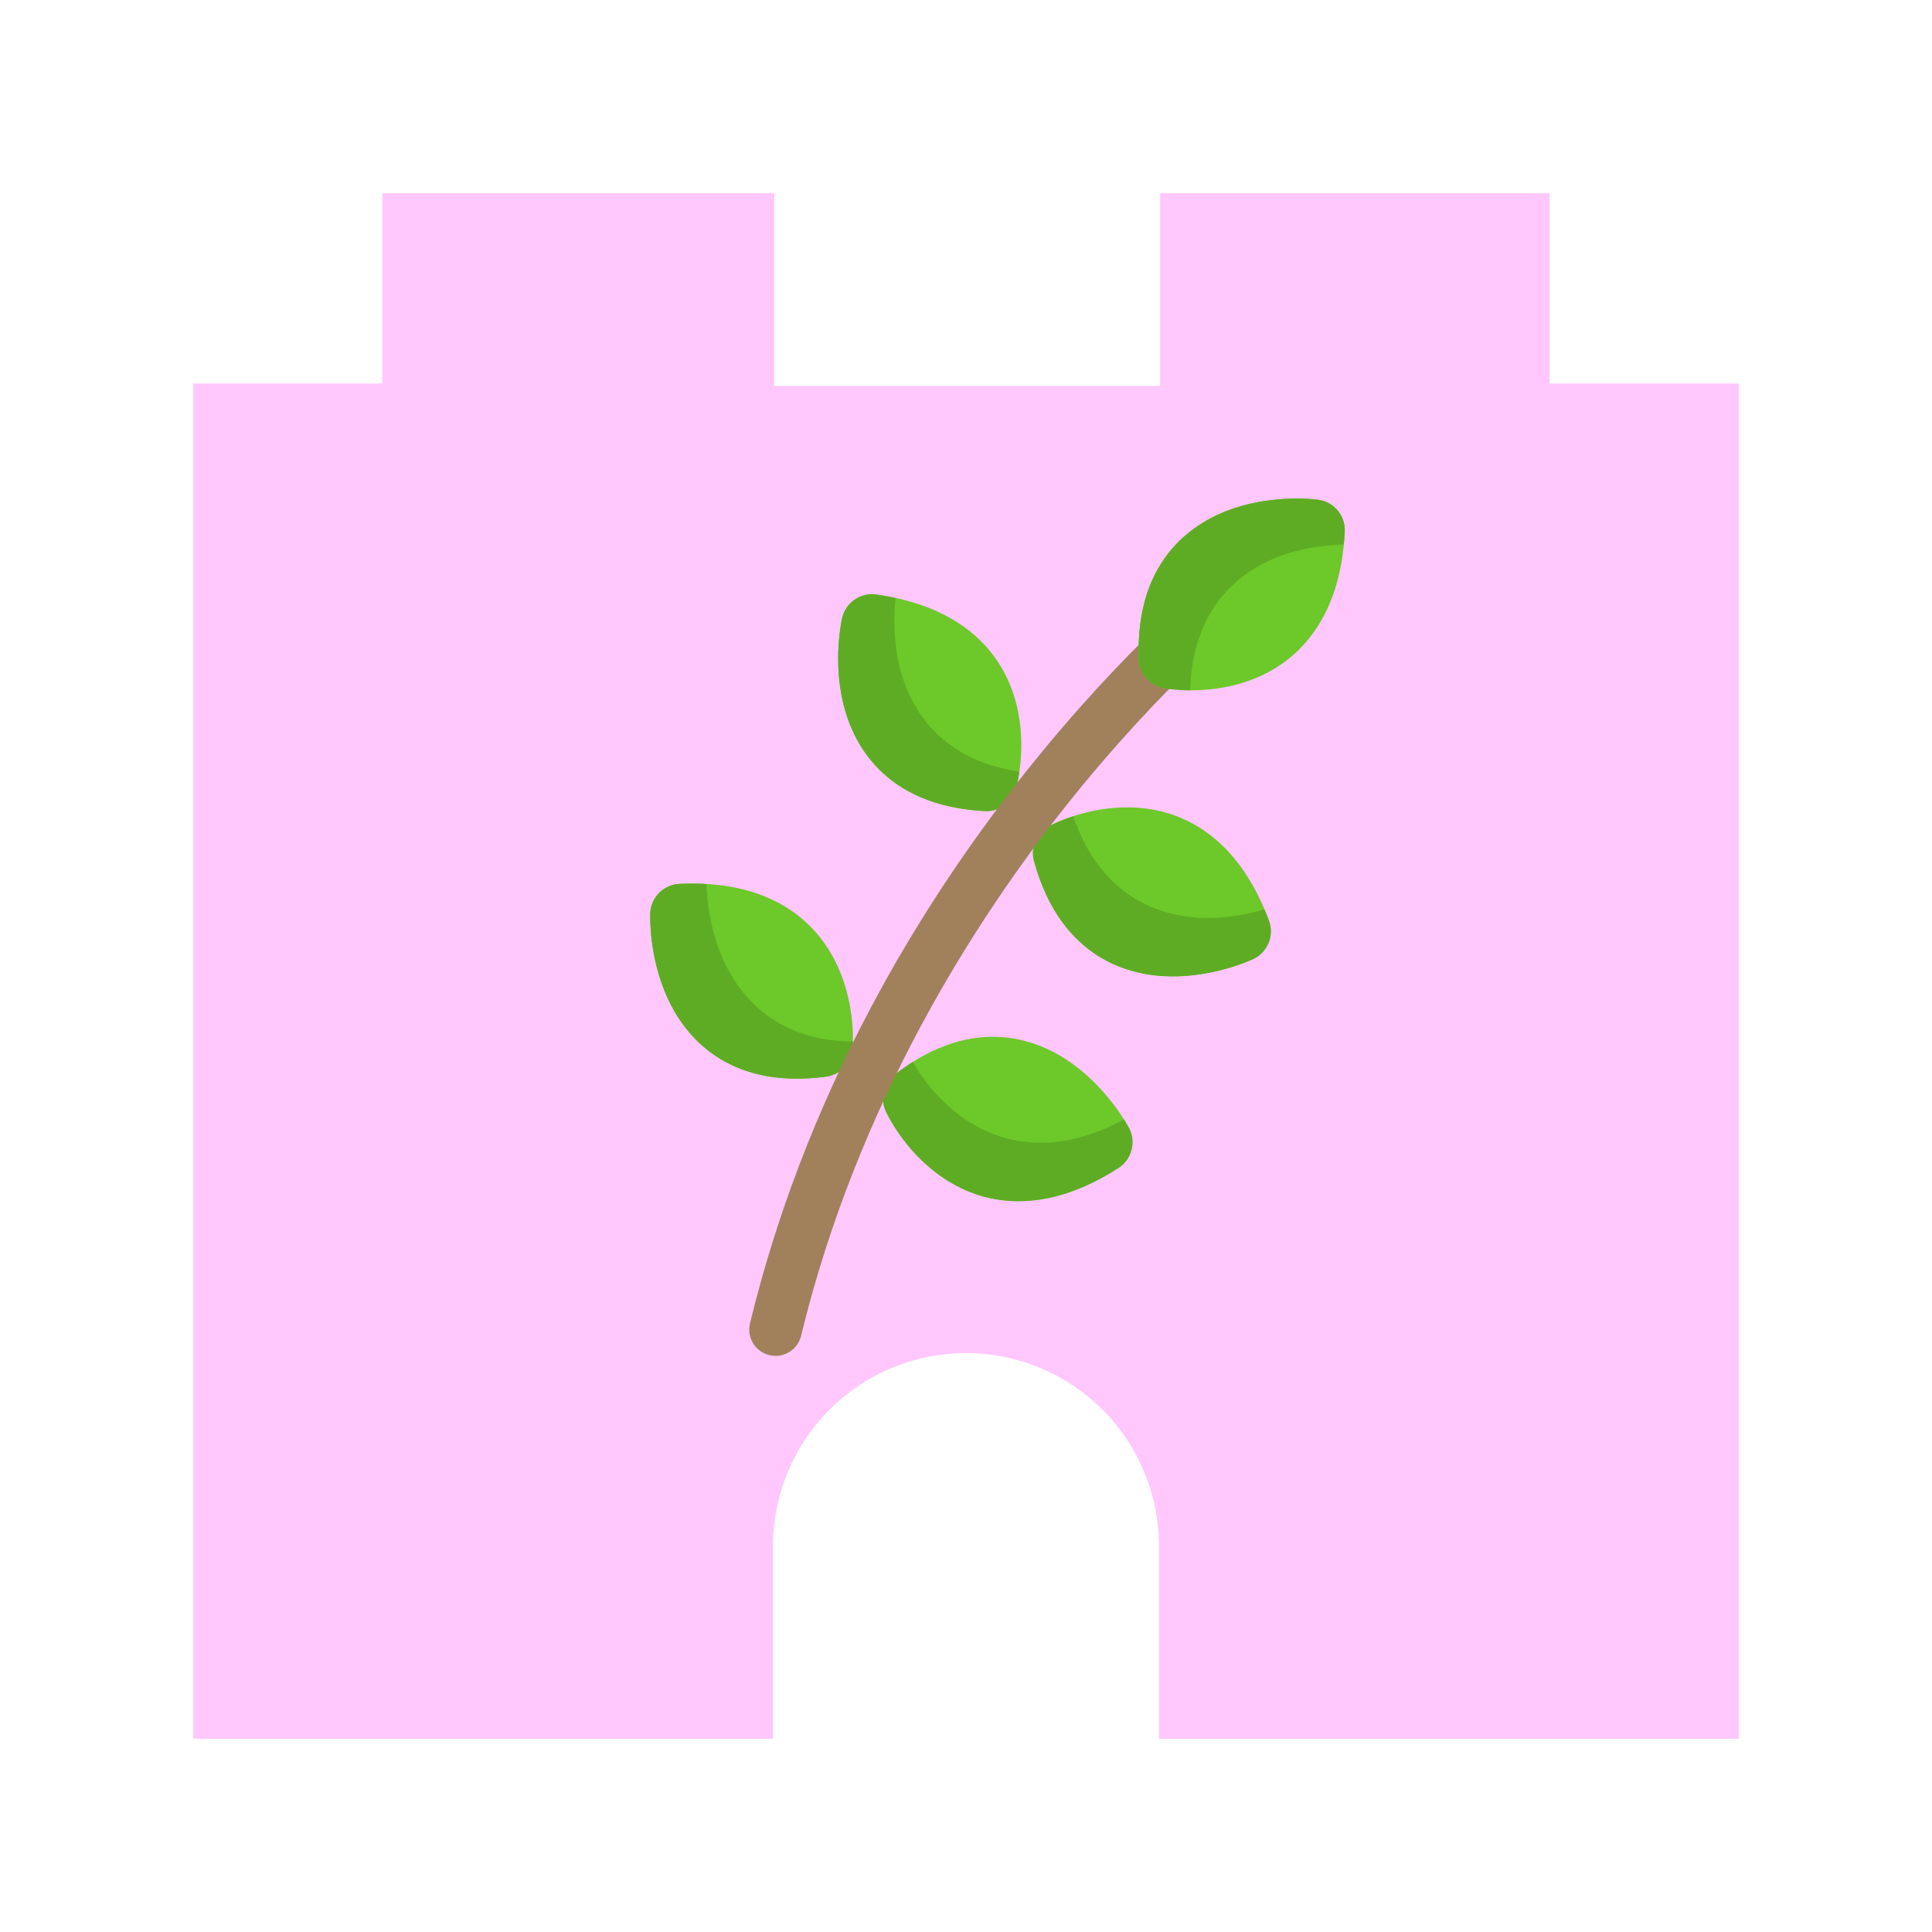
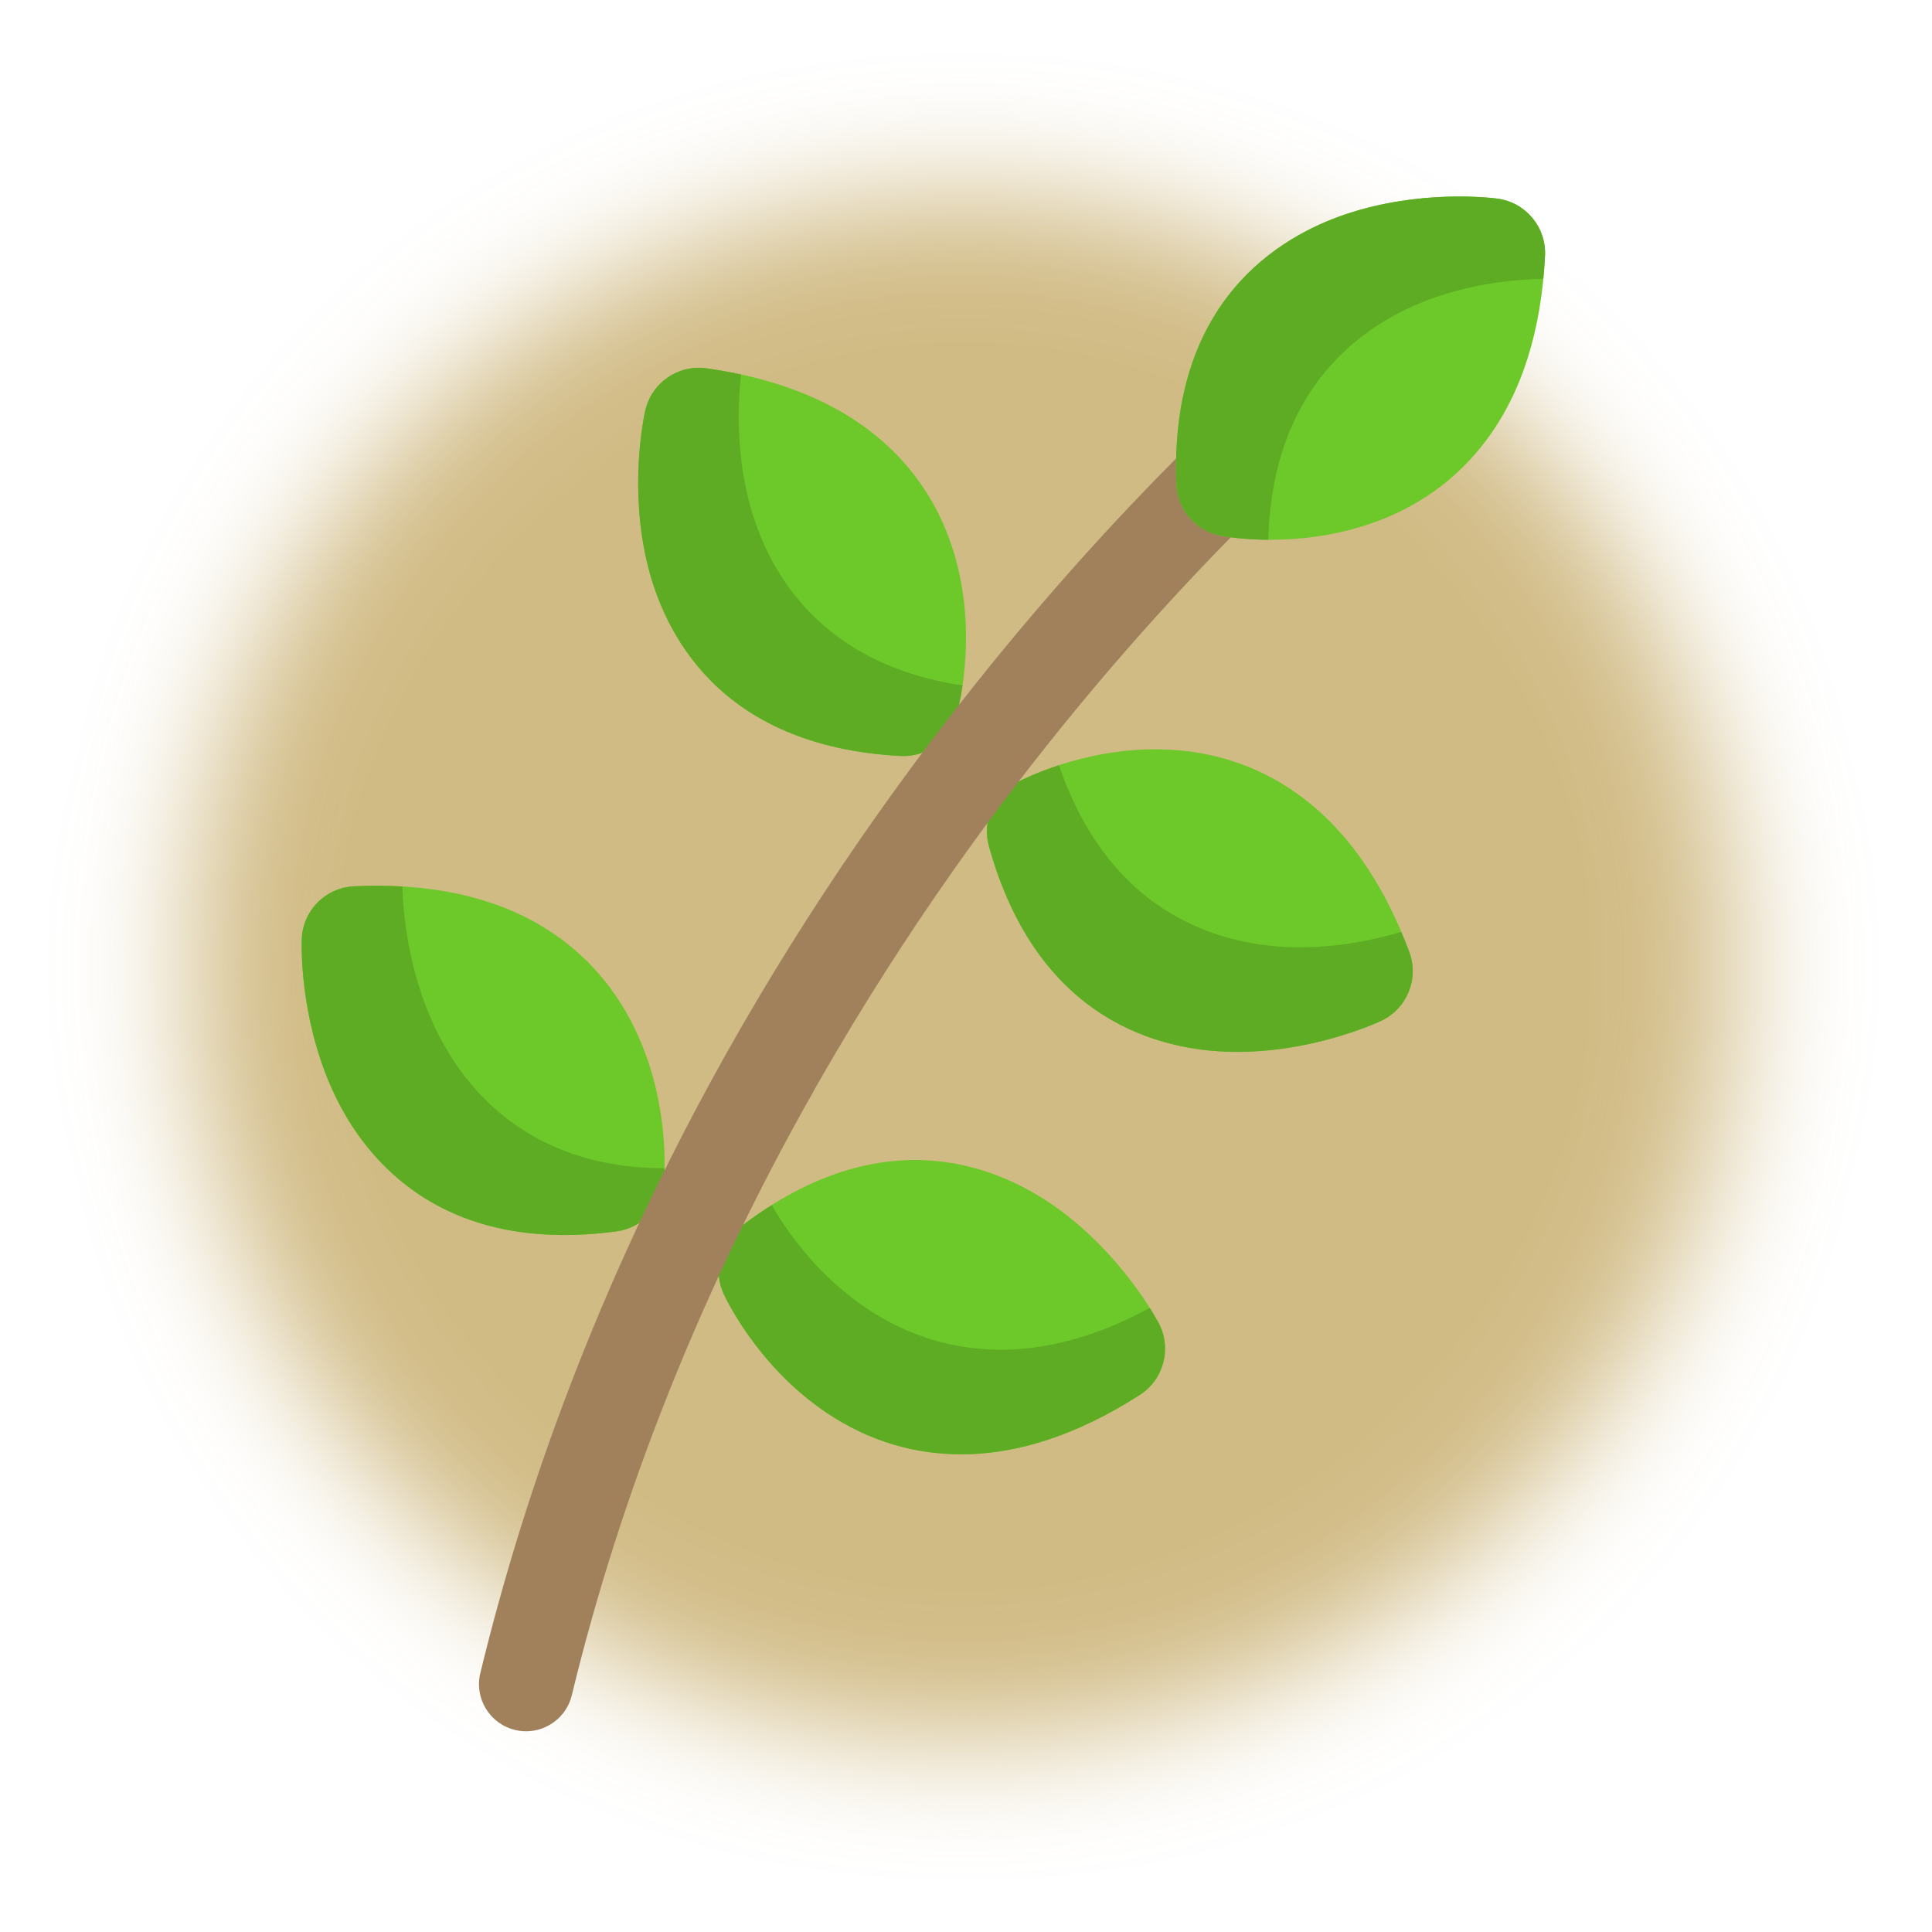
- <svg xmlns="http://www.w3.org/2000/svg" width="40" height="40" viewBox="0 0 40 40" fill="none">
-   <path d="M32.084 7.94V4H24.02V7.99H16.029V4H7.916V7.94H4V36H16.004V32.005C16.006 30.946 16.427 29.931 17.177 29.183C17.926 28.434 18.941 28.014 20 28.014C21.059 28.014 22.074 28.434 22.823 29.183C23.573 29.931 23.994 30.946 23.996 32.005V36H36V7.94H32.084Z" style="fill: rgb(255, 199, 252);" />
-   <text style="font-size: 36px; font-family: Roboto; white-space: pre; stroke-width: 1;" x="-161.51" y="25.605">branch-svgrepo-com.svg</text>
-   <text style="font-size: 36px; font-family: Roboto; white-space: pre; stroke-width: 1;" x="-159.19" y="20.863">branch-svgrepo-com.svg</text>
-   <g id="Layer_1" style="" transform="matrix(0.02289, 0, 0, 0.02289, 20.0098, 18.72463)">
+ <svg xmlns="http://www.w3.org/2000/svg" xmlns:ns1="https://boxy-svg.com" width="40" height="40" viewBox="0 0 40 40" fill="none" style="">
+   <defs>
+     <filter id="gaussian-blur-filter-0" ns1:preset="gaussian-blur 1 1.3" color-interpolation-filters="sRGB" x="-50%" y="-50%" width="200%" height="200%">
+       <feGaussianBlur stdDeviation="1.3 1.3" edgeMode="none" />
+     </filter>
+   </defs>
+   <ellipse style="paint-order: stroke markers; filter: url(&quot;#gaussian-blur-filter-0&quot;); fill: rgba(172, 134, 36, 0.557); stroke-width: 16px;" cx="19.951" cy="20.017" rx="15.973" ry="15.973" />
+   <g id="Layer_1" style="" transform="matrix(0.040976, 0, 0, 0.040976, 17.96801, 19.11017)">
    <path style="fill: rgb(109, 200, 42); stroke-width: 1.563;" d="M -112.48 -258.86 C -113.34 -255.02 -120.63 -220.16 -111.51 -181.9 C -103.32 -147.58 -75.807 -89.273 16.537 -84.388 C 29.465 -83.706 41.148 -92.059 44.683 -104.51 C 45.726 -108.19 54.606 -141.49 45.593 -179.29 C 45.593 -179.29 45.592 -179.29 45.592 -179.29 C 39.6 -204.42 27.178 -225.62 8.67 -242.29 C -13.476 -262.25 -43.846 -275.03 -81.598 -280.27 C -95.895 -282.26 -109.32 -272.95 -112.48 -258.86 Z" />
    <path style="fill: rgb(94, 172, 36); stroke-width: 1.563;" d="M -60.694 -215.62 C -66.468 -239.84 -65.666 -262.67 -64.08 -277.16 C -69.735 -278.38 -75.56 -279.44 -81.596 -280.28 C -95.895 -282.26 -109.32 -272.95 -112.48 -258.86 C -113.34 -255.02 -120.63 -220.17 -111.51 -181.91 C -103.32 -147.58 -75.807 -89.274 16.537 -84.39 C 29.465 -83.707 41.148 -92.06 44.683 -104.52 C 45.078 -105.91 46.593 -111.54 47.837 -120.05 C -28.965 -131.53 -53.118 -183.85 -60.694 -215.62 Z" />
    <path style="fill: rgb(109, 200, 42); stroke-width: 1.563;" d="M -286.04 8.195 C -286.18 12.135 -286.9 47.734 -270.86 83.647 C -256.47 115.864 -218.65 168.08 -127 155.808 C -114.16 154.089 -104.23 143.719 -103.06 130.826 C -102.71 127.023 -100.14 92.654 -115.98 57.175 C -115.99 57.171 -115.99 57.17 -115.99 57.17 C -126.52 33.581 -142.65 15.046 -163.92 2.077 C -189.37 -13.438 -221.58 -20.38 -259.65 -18.555 C -274.07 -17.866 -285.55 -6.232 -286.04 8.195 Z" />
    <path style="fill: rgb(94, 172, 36); stroke-width: 1.563;" d="M -220.05 49.929 C -232.5 22.059 -234.85 -5.612 -235.21 -18.455 C -243.07 -18.912 -251.21 -18.963 -259.65 -18.559 C -274.07 -17.868 -285.55 -6.232 -286.04 8.195 C -286.18 12.135 -286.9 47.734 -270.86 83.647 C -256.47 115.864 -218.65 168.08 -127 155.808 C -114.16 154.089 -104.23 143.719 -103.06 130.826 C -102.98 129.969 -102.79 127.544 -102.72 123.912 C -175.34 123.847 -207.14 78.842 -220.05 49.929 Z" />
    <path style="fill: rgb(109, 200, 42); stroke-width: 1.563;" d="M 146.914 202.049 C 145.061 198.569 127.886 167.378 96.041 144.297 C 67.47 123.59 8.606 97.283 -64.63 153.739 C -74.885 161.645 -78.304 175.592 -72.871 187.344 C -71.268 190.809 -56.309 221.86 -24.849 244.664 C -24.847 244.666 -24.844 244.667 -24.844 244.667 C -3.925 259.828 19.307 267.816 44.214 268.411 C 74.015 269.122 105.38 259.028 137.438 238.413 C 149.578 230.603 153.7 214.788 146.914 202.049 Z" />
    <path style="fill: rgb(94, 172, 36); stroke-width: 1.563;" d="M 64.295 215.564 C 39.389 214.97 16.156 206.983 -4.763 191.82 C -4.763 191.82 -4.765 191.819 -4.768 191.817 C -27.822 175.106 -42.007 153.98 -48.576 142.512 C -53.846 145.826 -59.198 149.548 -64.63 153.739 C -74.885 161.645 -78.304 175.592 -72.871 187.344 C -71.268 190.809 -56.309 221.858 -24.847 244.664 C -24.846 244.666 -24.843 244.667 -24.843 244.667 C -3.924 259.828 19.309 267.816 44.215 268.411 C 74.017 269.122 105.381 259.028 137.439 238.413 C 149.58 230.605 153.702 214.789 146.916 202.05 C 146.441 201.156 144.945 198.425 142.458 194.48 C 115.641 209.058 89.411 216.164 64.295 215.564 Z" />
    <path style="fill: rgb(109, 200, 42); stroke-width: 1.563;" d="M 259.335 49.435 C 255.763 51.106 223.305 65.743 183.98 65.087 C 148.702 64.5 85.83 50.207 61.142 -38.907 C 57.686 -51.385 63.322 -64.593 74.722 -70.732 C 78.084 -72.543 108.686 -88.396 147.538 -87.751 C 147.541 -87.751 147.542 -87.751 147.542 -87.751 C 173.374 -87.321 196.75 -79.762 217.027 -65.29 C 241.29 -47.97 260.316 -21.071 273.582 14.662 C 278.607 28.195 272.41 43.317 259.335 49.435 Z" />
    <path style="fill: rgb(94, 172, 36); stroke-width: 1.563;" d="M 215.688 12.243 C 182.056 11.682 123.35 -1.332 96.553 -79.748 C 84.347 -75.76 76.348 -71.606 74.723 -70.732 C 63.325 -64.593 57.687 -51.387 61.144 -38.907 C 85.833 50.207 148.703 64.501 183.981 65.087 C 223.308 65.742 255.766 51.106 259.336 49.435 C 272.411 43.318 278.608 28.195 273.583 14.662 C 272.291 11.179 270.926 7.807 269.526 4.493 C 255.79 8.568 236.724 12.593 215.688 12.243 Z" />
    <path style="fill: rgb(160, 129, 92); stroke-width: 1.563;" d="M -172.68 408.382 C -174.53 408.382 -176.41 408.162 -178.3 407.707 C -191.06 404.61 -198.9 391.756 -195.81 378.993 C -172.2 281.614 -135.35 185.389 -86.288 92.99 C -47.102 19.185 -0.074 -52.363 53.487 -119.67 C 144.838 -234.46 222.775 -296.54 226.049 -299.13 C 236.35 -307.27 251.307 -305.52 259.451 -295.22 C 267.591 -284.92 265.844 -269.97 255.549 -261.82 C 254.754 -261.2 177.839 -199.78 89.809 -88.928 C 8.885 12.976 -98.335 178.82 -149.59 390.199 C -152.22 401.079 -161.96 408.381 -172.68 408.382 Z" />
    <path style="fill: rgb(109, 200, 42); stroke-width: 1.563;" d="M 318.048 -366.02 C 314.138 -366.54 278.772 -370.67 241.488 -358.15 C 208.038 -346.92 152.438 -314.27 155.863 -221.87 C 156.342 -208.93 165.711 -198.04 178.433 -195.64 C 182.186 -194.93 216.15 -189.08 252.986 -201.45 C 252.99 -201.45 252.991 -201.45 252.991 -201.45 C 277.482 -209.67 297.477 -223.95 312.426 -243.88 C 330.312 -267.72 340.312 -299.12 342.146 -337.19 C 342.841 -351.61 332.36 -364.15 318.048 -366.02 Z" />
    <path style="fill: rgb(94, 172, 36); stroke-width: 1.563;" d="M 287.991 -316.6 C 307.763 -323.24 326.996 -325.2 341.284 -325.49 C 341.652 -329.32 341.954 -333.2 342.146 -337.18 C 342.841 -351.6 332.362 -364.14 318.049 -366.02 C 314.14 -366.53 278.774 -370.66 241.49 -358.14 C 208.039 -346.91 152.439 -314.27 155.864 -221.86 C 156.344 -208.92 165.713 -198.04 178.435 -195.63 C 180.264 -195.29 189.292 -193.72 202.324 -193.64 C 204.46 -275.88 256.207 -305.93 287.991 -316.6 Z" />
    <path d="M -55.94 38.817 C -50.227 42.882 -41.848 38.485 -39.613 34.787 C -32.233 22.568 -24.53 10.263 -16.722 -1.785 C -13.151 -7.298 -14.724 -14.659 -20.233 -18.23 C -25.743 -21.798 -33.107 -20.227 -36.679 -14.719 C -44.624 -2.46 -52.46 10.06 -59.969 22.492 C -63.365 28.112 -61.29 35.007 -55.94 38.817 Z" style="stroke-width: 1.563;" />
    <path d="M 296.185 -242.88 C 292.379 -238.69 288.219 -234.81 283.824 -231.3 C 278.688 -227.21 278.316 -220.08 281.93 -214.59 C 287.057 -206.81 296.451 -210.96 298.638 -212.7 C 304.021 -216.99 309.109 -221.75 313.765 -226.86 C 318.188 -231.72 317.838 -239.24 312.984 -243.66 C 308.13 -248.08 300.608 -247.73 296.185 -242.88 Z" style="stroke-width: 1.563;" />
    <path d="M 319.591 -377.81 C 315.402 -378.36 277.522 -382.79 237.702 -369.42 C 220.316 -363.58 195.45 -351.67 175.724 -328.07 C 156.308 -304.85 145.716 -275.19 144.075 -239.77 C 143.888 -239.6 143.699 -239.44 143.52 -239.26 C 115.402 -210.81 87.88 -180.27 61.429 -148.28 C 61.429 -148.28 73.826 -276.97 -79.959 -292.05 C -100.32 -294.05 -119.61 -281.43 -124.08 -261.46 C -125 -257.34 -132.81 -219.99 -123.07 -179.15 C -118.82 -161.31 -109.19 -135.47 -87.457 -113.71 C -64.877 -91.088 -34.266 -77.626 3.6 -73.537 C -1.385 -66.635 -6.301 -59.71 -11.129 -52.768 C -14.877 -47.376 -13.544 -39.966 -8.154 -36.218 C -6.085 -34.78 3.278 -32.024 8.396 -39.193 C 25.918 -63.731 43.909 -88.534 62.794 -112.26 C 89.65 -146.01 117.806 -178.26 146.675 -208.39 C 149.664 -200.72 154.983 -194.22 161.845 -189.75 C 133.681 -160.26 106.372 -128.9 80.5 -96.32 C -1.165 6.518 -109.38 173.917 -161.14 387.398 C -162.44 392.752 -167.41 397.738 -175.5 396.152 C -181.93 394.89 -185.8 388.165 -184.25 381.796 C -160.87 285.38 -124.38 190.084 -75.784 98.567 C -71.484 90.47 -67.029 82.287 -62.541 74.251 C -59.34 68.518 -61.393 61.275 -67.129 58.075 C -72.857 54.876 -80.107 56.926 -83.305 62.662 C -87.213 69.662 -91.077 76.764 -94.86 83.834 C -97.026 73.901 -114.03 -38.763 -260.22 -30.432 C -280.65 -29.266 -297.92 -12.676 -297.92 7.787 C -297.92 178.036 -142.19 169.261 -136.38 168.767 C -166.56 236.658 -190.37 306.119 -207.36 376.191 C -211.99 395.304 -199.98 413.752 -181.09 419.263 C -155.26 426.803 -141.92 409.056 -138.03 393.001 C -121.87 326.347 -100.07 264.268 -75.29 207.335 C 4.865 330.622 110.919 269.604 143.87 248.413 C 161.081 237.344 167.03 214.522 157.413 196.459 C 155.428 192.731 137.034 159.32 103.019 134.67 C 77.292 116.023 28.218 92.575 -33.535 120.822 C -5.041 67.162 25.192 19.498 54.151 -21.498 C 111.877 130.076 260.63 61.957 264.376 60.206 C 282.91 51.531 291.851 29.71 284.73 10.524 C 270.622 -27.477 250.168 -56.24 223.936 -74.967 C 201.658 -90.867 176.022 -99.17 147.739 -99.64 L 147.633 -99.64 C 134.128 -99.83 121.605 -98.223 110.667 -95.865 C 135.356 -126.1 161.255 -155.13 187.853 -182.43 C 224.963 -174.05 257.782 -190.55 258.307 -190.81 C 264.179 -193.75 265.893 -200.6 263.624 -206.76 C 260.105 -216.32 249.358 -212.77 249.358 -212.77 C 249.265 -212.74 249.172 -212.71 249.08 -212.68 C 214.128 -200.21 182.606 -206.95 180.636 -207.32 C 173.322 -208.71 168.019 -214.87 167.742 -222.31 C 164.758 -302.74 208.257 -334.44 245.269 -346.87 C 280.026 -358.54 312.866 -354.71 316.499 -354.23 C 324.613 -353.17 330.66 -345.93 330.266 -337.76 C 329.145 -314.45 324.777 -293.73 317.288 -276.16 C 314.713 -270.12 317.523 -263.13 323.565 -260.56 C 329.609 -257.98 336.59 -260.79 339.165 -266.84 C 347.762 -287.01 352.759 -310.49 354.018 -336.62 C 355.007 -357.06 339.884 -375.15 319.591 -377.81 Z M -99.94 -184.66 C -109.88 -219.94 -101.67 -252.69 -100.88 -256.26 C -99.08 -264.25 -91.338 -269.62 -83.232 -268.5 C -47.879 -263.59 -19.636 -251.8 0.71 -233.47 C 17.273 -218.54 28.44 -199.55 33.907 -177.03 L 34.025 -176.53 C 40.134 -150.9 37.331 -127.5 34.982 -115.37 C 30.104 -109.11 25.273 -102.8 20.493 -96.446 C 19.403 -96.273 -75.593 -98.215 -99.94 -184.66 Z M -260 78.798 C -275.98 45.781 -274.29 12.263 -274.16 8.603 C -273.88 0.424 -267.26 -6.29 -259.08 -6.682 C -223.44 -8.387 -193.5 -2.029 -170.11 12.229 C -150.93 23.918 -136.38 40.667 -126.84 62.015 L -126.77 62.167 C -115.85 86.714 -114.52 111.029 -114.59 122.184 C -117.99 129.076 -121.31 135.99 -124.57 142.919 C -125.85 143.453 -221.84 157.641 -260 78.798 Z M 89.061 153.925 C 117.639 176.895 134.698 204.405 136.419 207.635 C 140.264 214.86 137.888 223.985 131.005 228.41 C 100.983 247.717 71.826 257.561 44.497 256.521 C -28.826 253.732 -62.734 180.763 -62.962 179.939 C -59.824 173.192 -56.649 166.519 -53.438 159.928 C -52.796 159.627 23.887 101.54 89.061 153.925 Z M 147.341 -75.862 L 147.403 -75.86 C 170.753 -75.46 191.857 -68.648 210.122 -55.612 C 232.414 -39.699 250.015 -14.663 262.438 18.799 C 265.286 26.471 261.71 35.198 254.3 38.664 C 250.982 40.217 220.807 53.646 184.181 53.198 C 91.665 52.064 72.042 -44.824 72.031 -46.216 C 76.042 -51.631 80.015 -56.907 83.942 -62.045 C 92.376 -66.007 117.398 -76.403 147.341 -75.862 Z" style="stroke-width: 1.563;" />
  </g>
</svg>
